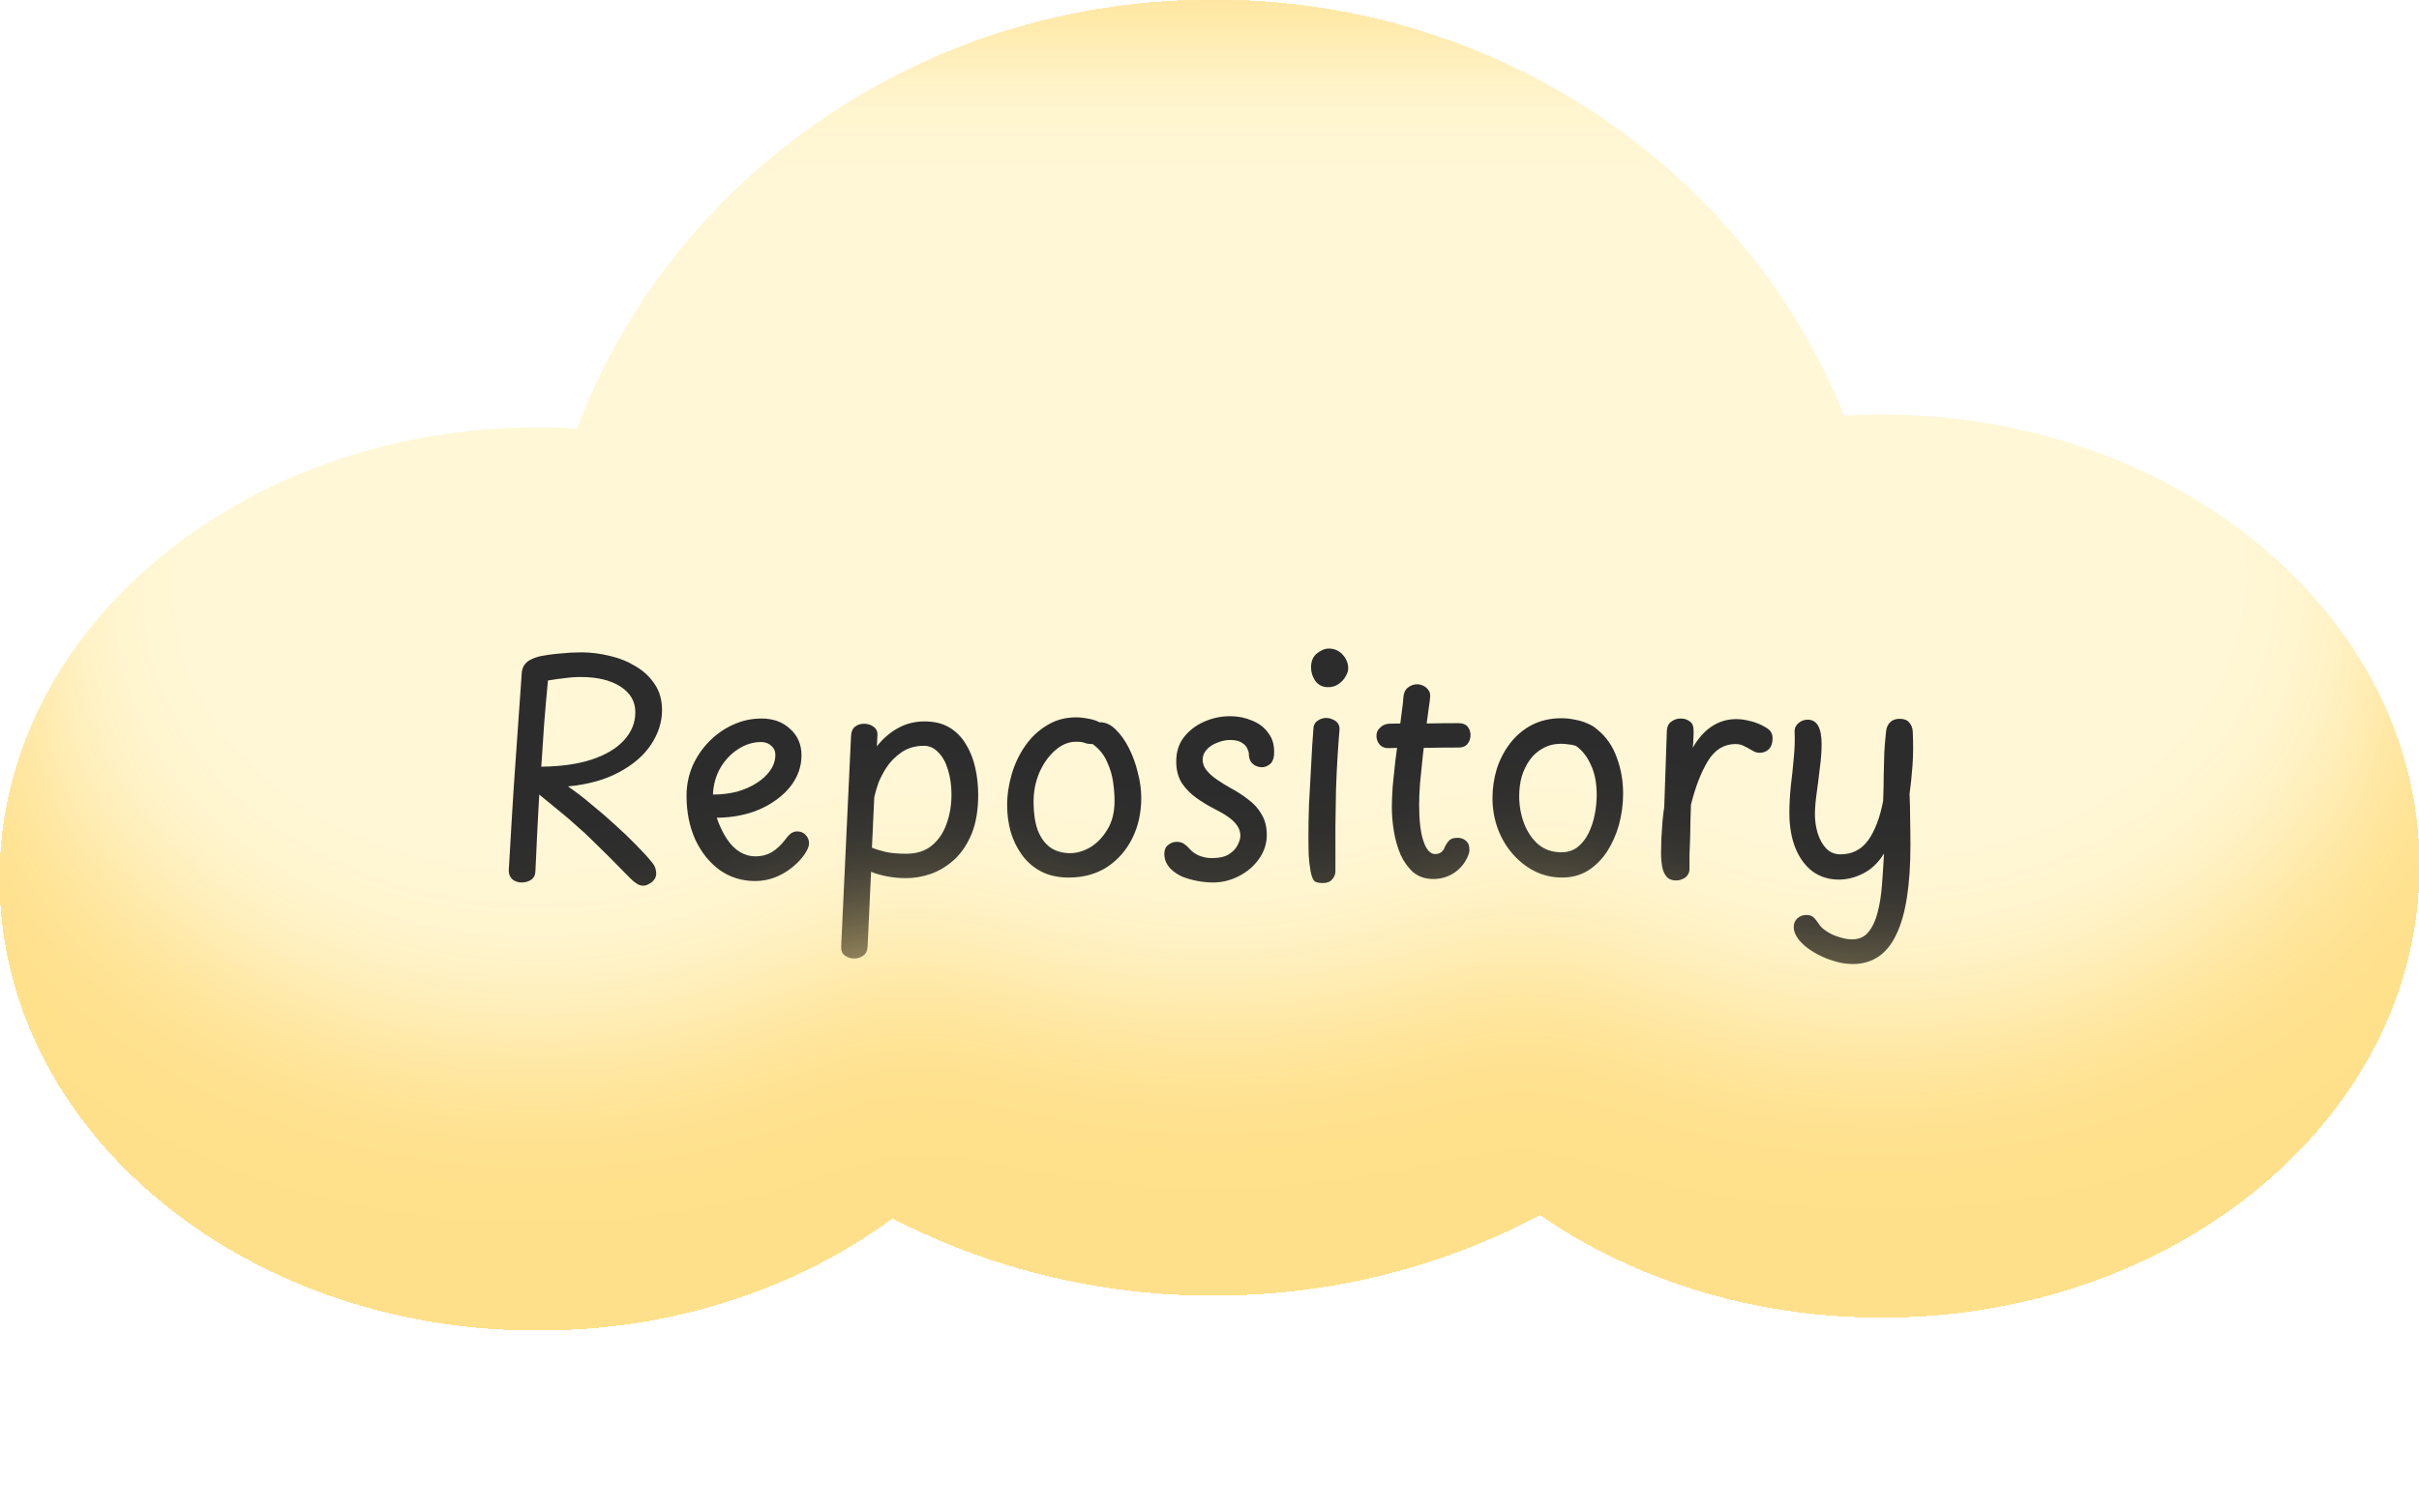
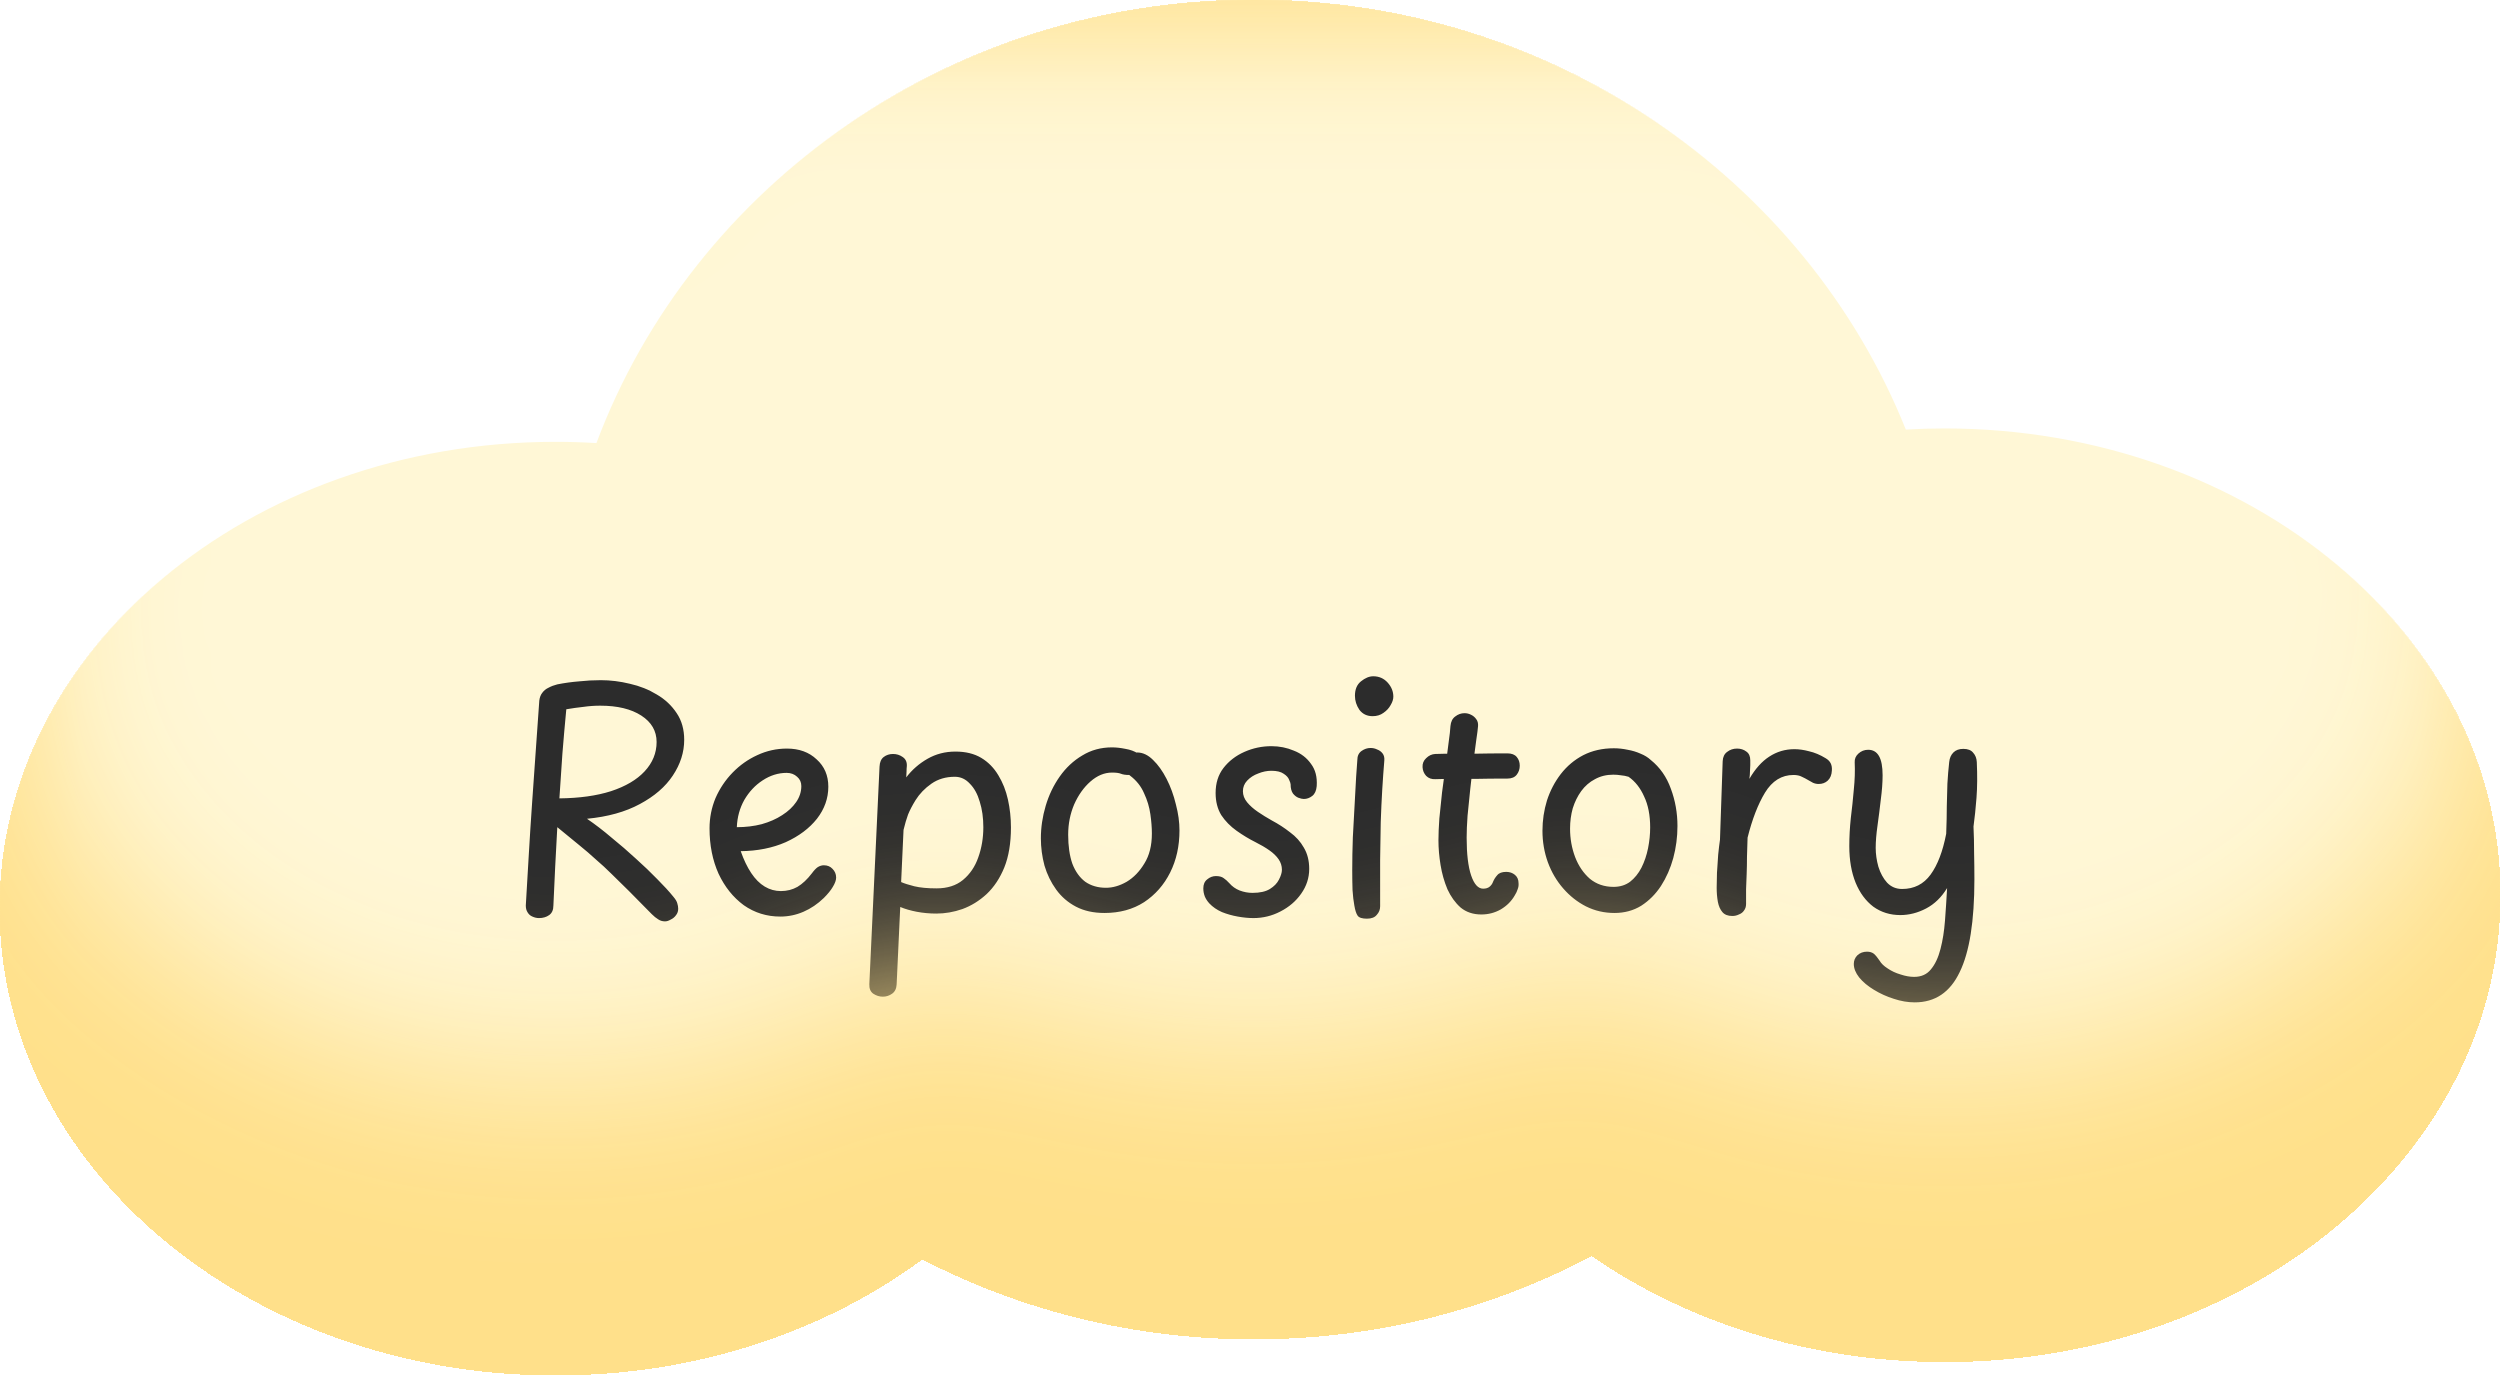
- <svg xmlns="http://www.w3.org/2000/svg" width="200" height="125" viewBox="0 0 200 125" fill="none">
-   <g filter="url(#filter0_i_158_76)">
+ <svg xmlns="http://www.w3.org/2000/svg" width="200" height="110" viewBox="0 0 200 110" fill="none">
+   <g filter="url(#filter0_i_162_21)">
    <path d="M100.3 0C124.097 0 144.417 14.267 152.466 34.366C153.488 34.307 154.52 34.275 155.561 34.275C180.103 34.275 200 50.987 200 71.602C200 92.216 180.103 108.929 155.561 108.929C144.841 108.929 135.009 105.74 127.333 100.432C119.322 104.687 110.107 107.111 100.3 107.111C90.703 107.111 81.671 104.79 73.781 100.702C65.954 106.488 55.685 110 44.438 110C19.896 110 0 93.288 0 72.673C0 52.058 19.896 35.347 44.438 35.347C45.54 35.347 46.633 35.381 47.714 35.447C55.457 14.781 76.078 0 100.3 0Z" fill="#FFF7D6" />
-     <path d="M43.144 55.58C43.176 55.324 43.256 55.116 43.384 54.956C43.512 54.78 43.68 54.644 43.888 54.548C44.096 54.436 44.328 54.348 44.584 54.284C45.144 54.172 45.72 54.092 46.312 54.044C46.904 53.98 47.488 53.948 48.064 53.948C48.832 53.948 49.608 54.044 50.392 54.236C51.176 54.412 51.896 54.7 52.552 55.1C53.208 55.484 53.736 55.98 54.136 56.588C54.536 57.18 54.736 57.892 54.736 58.724C54.736 59.716 54.432 60.668 53.824 61.58C53.232 62.476 52.352 63.236 51.184 63.86C50.032 64.484 48.624 64.876 46.96 65.036C47.616 65.484 48.272 65.988 48.928 66.548C49.6 67.092 50.248 67.652 50.872 68.228C51.496 68.788 52.064 69.332 52.576 69.86C53.104 70.388 53.536 70.86 53.872 71.276C54.048 71.484 54.152 71.66 54.184 71.804C54.232 71.948 54.256 72.092 54.256 72.236C54.256 72.428 54.2 72.596 54.088 72.74C53.976 72.9 53.832 73.02 53.656 73.1C53.496 73.196 53.344 73.244 53.2 73.244C52.992 73.244 52.808 73.188 52.648 73.076C52.488 72.98 52.32 72.844 52.144 72.668C51.456 71.964 50.856 71.356 50.344 70.844C49.832 70.332 49.368 69.876 48.952 69.476C48.536 69.06 48.112 68.668 47.68 68.3C47.264 67.916 46.808 67.524 46.312 67.124C45.816 66.708 45.24 66.236 44.584 65.708C44.52 66.764 44.464 67.812 44.416 68.852C44.368 69.892 44.32 70.932 44.272 71.972C44.272 72.324 44.16 72.58 43.936 72.74C43.712 72.9 43.44 72.98 43.12 72.98C42.944 72.98 42.768 72.94 42.592 72.86C42.432 72.796 42.304 72.684 42.208 72.524C42.112 72.38 42.064 72.196 42.064 71.972C42.144 70.612 42.224 69.252 42.304 67.892C42.384 66.516 42.472 65.14 42.568 63.764C42.664 62.388 42.76 61.02 42.856 59.66C42.952 58.3 43.048 56.94 43.144 55.58ZM44.752 63.404C46.352 63.388 47.728 63.196 48.88 62.828C50.048 62.444 50.944 61.916 51.568 61.244C52.208 60.556 52.528 59.772 52.528 58.892C52.528 58.012 52.12 57.308 51.304 56.78C50.488 56.252 49.392 55.988 48.016 55.988C47.568 55.988 47.12 56.02 46.672 56.084C46.224 56.132 45.768 56.196 45.304 56.276C45.192 57.444 45.088 58.628 44.992 59.828C44.912 61.012 44.832 62.204 44.752 63.404ZM56.763 65.804C56.763 64.956 56.922 64.148 57.242 63.38C57.578 62.612 58.035 61.932 58.611 61.34C59.187 60.748 59.843 60.284 60.578 59.948C61.331 59.596 62.123 59.42 62.955 59.42C63.931 59.42 64.722 59.708 65.331 60.284C65.954 60.844 66.266 61.572 66.266 62.468C66.266 63.396 65.963 64.252 65.355 65.036C64.746 65.804 63.914 66.428 62.858 66.908C61.803 67.372 60.602 67.612 59.258 67.628C59.498 68.316 59.779 68.9 60.099 69.38C60.419 69.86 60.779 70.22 61.178 70.46C61.578 70.7 62.011 70.82 62.474 70.82C62.955 70.82 63.395 70.708 63.794 70.484C64.195 70.244 64.579 69.884 64.947 69.404C65.123 69.164 65.282 68.996 65.427 68.9C65.587 68.804 65.746 68.756 65.906 68.756C66.195 68.756 66.427 68.852 66.603 69.044C66.794 69.236 66.891 69.468 66.891 69.74C66.891 69.948 66.802 70.196 66.626 70.484C66.466 70.756 66.227 71.052 65.906 71.372C65.41 71.852 64.867 72.22 64.275 72.476C63.682 72.732 63.066 72.86 62.426 72.86C61.339 72.86 60.362 72.556 59.498 71.948C58.651 71.324 57.978 70.484 57.483 69.428C57.002 68.356 56.763 67.148 56.763 65.804ZM58.947 65.708C59.651 65.708 60.315 65.628 60.938 65.468C61.562 65.292 62.106 65.052 62.571 64.748C63.05 64.444 63.426 64.092 63.699 63.692C63.971 63.292 64.106 62.868 64.106 62.42C64.106 62.116 63.995 61.868 63.77 61.676C63.547 61.468 63.267 61.364 62.931 61.364C62.258 61.364 61.618 61.564 61.011 61.964C60.419 62.348 59.931 62.868 59.547 63.524C59.178 64.18 58.978 64.908 58.947 65.708ZM70.363 60.86C70.379 60.508 70.491 60.252 70.699 60.092C70.907 59.932 71.155 59.852 71.443 59.852C71.731 59.852 71.987 59.932 72.211 60.092C72.451 60.252 72.563 60.492 72.547 60.812C72.531 60.956 72.523 61.108 72.523 61.268C72.523 61.412 72.515 61.564 72.499 61.724C72.963 61.116 73.531 60.62 74.203 60.236C74.875 59.852 75.619 59.66 76.435 59.66C77.251 59.66 77.939 59.828 78.499 60.164C79.059 60.5 79.515 60.964 79.867 61.556C80.219 62.132 80.475 62.78 80.635 63.5C80.795 64.22 80.875 64.964 80.875 65.732C80.875 66.98 80.699 68.044 80.347 68.924C79.995 69.788 79.523 70.5 78.931 71.06C78.339 71.604 77.691 72.004 76.987 72.26C76.299 72.5 75.603 72.62 74.899 72.62C74.371 72.62 73.851 72.572 73.339 72.476C72.843 72.38 72.403 72.252 72.019 72.092L71.731 78.284C71.715 78.62 71.595 78.868 71.371 79.028C71.147 79.188 70.899 79.268 70.627 79.268C70.355 79.268 70.099 79.188 69.859 79.028C69.635 78.868 69.531 78.612 69.547 78.26L70.363 60.86ZM72.091 70.1C72.347 70.212 72.699 70.324 73.147 70.436C73.611 70.548 74.203 70.604 74.923 70.604C75.787 70.604 76.491 70.38 77.035 69.932C77.595 69.468 78.003 68.868 78.259 68.132C78.531 67.38 78.667 66.572 78.667 65.708C78.667 64.956 78.571 64.276 78.379 63.668C78.203 63.06 77.939 62.58 77.587 62.228C77.251 61.86 76.851 61.676 76.387 61.676C75.667 61.676 75.043 61.86 74.515 62.228C73.987 62.596 73.563 63.036 73.243 63.548C72.987 63.964 72.787 64.348 72.643 64.7C72.515 65.052 72.395 65.46 72.283 65.924C72.251 66.612 72.219 67.308 72.187 68.012C72.155 68.7 72.123 69.396 72.091 70.1ZM92.15 66.212C92.15 65.748 92.11 65.236 92.03 64.676C91.95 64.1 91.782 63.54 91.526 62.996C91.286 62.436 90.91 61.964 90.398 61.58C90.238 61.452 90.11 61.324 90.014 61.196C89.934 61.052 89.894 60.868 89.894 60.644C89.894 60.324 90.006 60.092 90.23 59.948C90.47 59.804 90.718 59.732 90.974 59.732C91.422 59.732 91.846 59.932 92.246 60.332C92.646 60.716 93.006 61.22 93.326 61.844C93.646 62.468 93.894 63.148 94.07 63.884C94.262 64.604 94.358 65.3 94.358 65.972C94.358 67.22 94.11 68.34 93.614 69.332C93.118 70.324 92.422 71.116 91.526 71.708C90.63 72.284 89.574 72.572 88.358 72.572C87.478 72.572 86.718 72.404 86.078 72.068C85.438 71.732 84.91 71.276 84.494 70.7C84.078 70.124 83.766 69.484 83.558 68.78C83.366 68.06 83.27 67.332 83.27 66.596C83.27 65.732 83.398 64.868 83.654 64.004C83.91 63.14 84.286 62.356 84.782 61.652C85.278 60.948 85.878 60.388 86.582 59.972C87.286 59.54 88.078 59.324 88.958 59.324C89.294 59.324 89.654 59.364 90.038 59.444C90.422 59.508 90.75 59.628 91.022 59.804C91.31 59.98 91.454 60.236 91.454 60.572C91.454 60.844 91.358 61.076 91.166 61.268C90.974 61.444 90.694 61.532 90.326 61.532C90.054 61.532 89.838 61.5 89.678 61.436C89.534 61.372 89.294 61.34 88.958 61.34C88.35 61.34 87.774 61.58 87.23 62.06C86.702 62.524 86.27 63.132 85.934 63.884C85.614 64.636 85.454 65.444 85.454 66.308C85.454 67.22 85.566 67.996 85.79 68.636C86.03 69.26 86.374 69.74 86.822 70.076C87.286 70.396 87.838 70.556 88.478 70.556C89.022 70.556 89.574 70.396 90.134 70.076C90.694 69.74 91.166 69.252 91.55 68.612C91.95 67.972 92.15 67.172 92.15 66.212ZM105.337 62.42C105.305 62.788 105.185 63.052 104.977 63.212C104.769 63.372 104.545 63.452 104.305 63.452C104.193 63.452 104.049 63.42 103.873 63.356C103.713 63.292 103.569 63.18 103.441 63.02C103.313 62.844 103.249 62.596 103.249 62.276C103.249 62.212 103.209 62.092 103.129 61.916C103.065 61.74 102.921 61.58 102.697 61.436C102.473 61.276 102.145 61.196 101.713 61.196C101.361 61.196 101.009 61.268 100.657 61.412C100.305 61.54 100.009 61.732 99.769 61.988C99.545 62.228 99.433 62.508 99.433 62.828C99.433 63.148 99.545 63.444 99.769 63.716C99.993 63.988 100.281 64.244 100.633 64.484C100.985 64.724 101.361 64.956 101.761 65.18C102.273 65.452 102.753 65.764 103.201 66.116C103.665 66.452 104.033 66.86 104.305 67.34C104.593 67.82 104.737 68.388 104.737 69.044C104.737 69.764 104.521 70.428 104.089 71.036C103.673 71.628 103.121 72.1 102.433 72.452C101.761 72.804 101.041 72.98 100.273 72.98C99.889 72.98 99.473 72.94 99.025 72.86C98.577 72.78 98.153 72.66 97.753 72.5C97.353 72.324 97.017 72.092 96.745 71.804C96.585 71.628 96.465 71.444 96.385 71.252C96.305 71.044 96.265 70.828 96.265 70.604C96.265 70.284 96.369 70.044 96.577 69.884C96.785 69.708 97.017 69.62 97.273 69.62C97.545 69.62 97.753 69.676 97.897 69.788C98.041 69.884 98.193 70.02 98.353 70.196C98.577 70.452 98.849 70.644 99.169 70.772C99.505 70.9 99.849 70.964 100.201 70.964C100.793 70.964 101.257 70.86 101.593 70.652C101.929 70.444 102.169 70.196 102.313 69.908C102.473 69.604 102.553 69.34 102.553 69.116C102.553 68.812 102.465 68.532 102.289 68.276C102.113 68.02 101.865 67.78 101.545 67.556C101.225 67.332 100.857 67.116 100.441 66.908C99.929 66.652 99.425 66.348 98.929 65.996C98.433 65.644 98.025 65.228 97.705 64.748C97.401 64.252 97.249 63.66 97.249 62.972C97.249 62.188 97.457 61.524 97.873 60.98C98.305 60.42 98.865 59.988 99.553 59.684C100.241 59.38 100.961 59.228 101.713 59.228C102.353 59.228 102.953 59.348 103.513 59.588C104.089 59.812 104.545 60.164 104.881 60.644C105.233 61.108 105.385 61.7 105.337 62.42ZM108.587 60.332C108.587 60.012 108.699 59.772 108.923 59.612C109.147 59.452 109.387 59.372 109.643 59.372C109.835 59.372 110.011 59.412 110.171 59.492C110.347 59.556 110.491 59.66 110.603 59.804C110.715 59.948 110.763 60.132 110.747 60.356C110.683 61.124 110.627 61.908 110.579 62.708C110.531 63.508 110.491 64.372 110.459 65.3C110.443 66.212 110.427 67.22 110.411 68.324C110.411 69.428 110.411 70.668 110.411 72.044C110.411 72.3 110.323 72.524 110.147 72.716C109.987 72.924 109.723 73.028 109.355 73.028C108.971 73.028 108.723 72.948 108.611 72.788C108.499 72.628 108.411 72.356 108.347 71.972C108.283 71.636 108.235 71.228 108.203 70.748C108.187 70.252 108.179 69.724 108.179 69.164C108.179 68.316 108.195 67.436 108.227 66.524C108.275 65.596 108.323 64.716 108.371 63.884C108.419 63.036 108.459 62.3 108.491 61.676C108.539 61.036 108.571 60.588 108.587 60.332ZM108.395 55.196C108.395 54.684 108.555 54.3 108.875 54.044C109.211 53.772 109.539 53.636 109.859 53.636C110.323 53.636 110.707 53.804 111.011 54.14C111.315 54.476 111.467 54.852 111.467 55.268C111.467 55.476 111.395 55.7 111.251 55.94C111.123 56.18 110.931 56.388 110.675 56.564C110.435 56.74 110.147 56.828 109.811 56.828C109.363 56.828 109.011 56.66 108.755 56.324C108.515 55.972 108.395 55.596 108.395 55.196ZM116.036 57.62C116.068 57.268 116.196 57.012 116.42 56.852C116.644 56.676 116.892 56.588 117.164 56.588C117.34 56.588 117.508 56.628 117.668 56.708C117.844 56.788 117.988 56.908 118.1 57.068C118.212 57.212 118.26 57.396 118.244 57.62C118.228 57.844 118.18 58.22 118.1 58.748C118.036 59.26 117.956 59.86 117.86 60.548C117.78 61.22 117.7 61.924 117.62 62.66C117.54 63.396 117.468 64.108 117.404 64.796C117.356 65.468 117.332 66.052 117.332 66.548C117.332 67.86 117.452 68.868 117.692 69.572C117.932 70.276 118.252 70.628 118.652 70.628C118.876 70.628 119.052 70.572 119.18 70.46C119.308 70.348 119.396 70.22 119.444 70.076C119.524 69.884 119.636 69.708 119.78 69.548C119.924 69.372 120.164 69.284 120.5 69.284C120.772 69.284 121.004 69.364 121.196 69.524C121.388 69.684 121.484 69.908 121.484 70.196C121.5 70.356 121.476 70.516 121.412 70.676C121.364 70.836 121.284 71.004 121.172 71.18C120.916 71.628 120.548 71.996 120.068 72.284C119.588 72.556 119.068 72.692 118.508 72.692C117.852 72.692 117.3 72.508 116.852 72.14C116.42 71.756 116.068 71.268 115.796 70.676C115.54 70.068 115.356 69.42 115.244 68.732C115.132 68.044 115.076 67.388 115.076 66.764C115.076 66.268 115.1 65.684 115.148 65.012C115.212 64.34 115.284 63.644 115.364 62.924C115.46 62.188 115.556 61.476 115.652 60.788C115.748 60.1 115.828 59.476 115.892 58.916C115.972 58.356 116.02 57.924 116.036 57.62ZM114.836 61.868C114.532 61.884 114.284 61.796 114.092 61.604C113.916 61.412 113.82 61.18 113.804 60.908C113.788 60.62 113.884 60.38 114.092 60.188C114.3 59.98 114.54 59.868 114.812 59.852C115.276 59.836 115.764 59.828 116.276 59.828C116.788 59.828 117.388 59.828 118.076 59.828C118.78 59.812 119.62 59.804 120.596 59.804C120.932 59.804 121.18 59.9 121.34 60.092C121.5 60.284 121.58 60.516 121.58 60.788C121.58 61.06 121.5 61.3 121.34 61.508C121.18 61.716 120.932 61.82 120.596 61.82C119.62 61.82 118.788 61.828 118.1 61.844C117.412 61.844 116.812 61.844 116.3 61.844C115.788 61.844 115.3 61.852 114.836 61.868ZM129.109 59.396C129.477 59.396 129.845 59.436 130.213 59.516C130.581 59.58 130.925 59.684 131.245 59.828C131.565 59.956 131.837 60.124 132.061 60.332C132.797 60.924 133.333 61.692 133.669 62.636C134.021 63.58 134.197 64.572 134.197 65.612C134.197 66.492 134.085 67.348 133.861 68.18C133.637 68.996 133.309 69.74 132.877 70.412C132.445 71.068 131.917 71.596 131.293 71.996C130.669 72.38 129.957 72.572 129.157 72.572C128.341 72.572 127.581 72.396 126.877 72.044C126.189 71.692 125.581 71.212 125.053 70.604C124.525 69.996 124.117 69.3 123.829 68.516C123.541 67.716 123.397 66.876 123.397 65.996C123.397 65.164 123.517 64.356 123.757 63.572C124.013 62.788 124.381 62.084 124.861 61.46C125.357 60.82 125.957 60.316 126.661 59.948C127.381 59.58 128.197 59.396 129.109 59.396ZM125.605 65.828C125.605 66.628 125.741 67.388 126.013 68.108C126.285 68.812 126.677 69.388 127.189 69.836C127.717 70.268 128.349 70.484 129.085 70.484C129.597 70.484 130.037 70.348 130.405 70.076C130.773 69.788 131.077 69.412 131.317 68.948C131.557 68.468 131.733 67.948 131.845 67.388C131.957 66.828 132.013 66.276 132.013 65.732C132.013 64.756 131.853 63.932 131.533 63.26C131.229 62.572 130.813 62.044 130.285 61.676C130.077 61.612 129.869 61.572 129.661 61.556C129.469 61.524 129.269 61.508 129.061 61.508C128.517 61.508 128.029 61.628 127.597 61.868C127.165 62.092 126.797 62.412 126.493 62.828C126.205 63.228 125.981 63.684 125.821 64.196C125.677 64.708 125.605 65.252 125.605 65.828ZM137.814 60.428C137.83 60.092 137.95 59.844 138.174 59.684C138.398 59.508 138.662 59.42 138.965 59.42C139.254 59.42 139.502 59.5 139.71 59.66C139.918 59.804 140.022 60.036 140.022 60.356C140.022 60.452 140.022 60.58 140.022 60.74C140.022 60.884 140.014 61.052 139.998 61.244C139.998 61.42 139.982 61.62 139.95 61.844C140.414 61.044 140.942 60.452 141.534 60.068C142.142 59.668 142.814 59.468 143.55 59.468C143.918 59.468 144.31 59.524 144.726 59.636C145.158 59.732 145.598 59.916 146.046 60.188C146.238 60.3 146.374 60.436 146.454 60.596C146.534 60.756 146.566 60.948 146.55 61.172C146.534 61.524 146.422 61.796 146.214 61.988C146.022 62.164 145.782 62.252 145.494 62.252C145.334 62.252 145.182 62.22 145.038 62.156C144.91 62.092 144.782 62.02 144.654 61.94C144.494 61.844 144.326 61.756 144.15 61.676C143.974 61.58 143.75 61.532 143.478 61.532C142.534 61.532 141.774 62.004 141.198 62.948C140.638 63.876 140.174 65.076 139.806 66.548C139.79 67.092 139.774 67.604 139.758 68.084C139.758 68.548 139.75 68.996 139.734 69.428C139.718 69.86 139.702 70.276 139.686 70.676C139.686 71.076 139.686 71.468 139.686 71.852C139.686 72.06 139.63 72.236 139.518 72.38C139.422 72.524 139.286 72.628 139.11 72.692C138.95 72.772 138.774 72.812 138.582 72.812C138.23 72.812 137.966 72.708 137.79 72.5C137.614 72.292 137.494 72.02 137.43 71.684C137.366 71.332 137.334 70.956 137.334 70.556C137.334 70.236 137.342 69.836 137.358 69.356C137.39 68.876 137.422 68.396 137.454 67.916C137.502 67.436 137.55 67.036 137.598 66.716L137.814 60.428ZM148.376 60.524C148.36 60.252 148.456 60.02 148.664 59.828C148.888 59.62 149.152 59.516 149.456 59.516C149.84 59.516 150.128 59.684 150.32 60.02C150.512 60.356 150.608 60.868 150.608 61.556C150.608 62.132 150.56 62.78 150.464 63.5C150.384 64.204 150.296 64.9 150.2 65.588C150.104 66.26 150.056 66.852 150.056 67.364C150.056 67.86 150.128 68.364 150.272 68.876C150.432 69.388 150.664 69.812 150.968 70.148C151.288 70.484 151.688 70.652 152.168 70.652C153.128 70.652 153.888 70.268 154.448 69.5C155.008 68.732 155.424 67.644 155.696 66.236C155.728 65.404 155.744 64.668 155.744 64.028C155.76 63.388 155.776 62.788 155.792 62.228C155.824 61.652 155.872 61.076 155.936 60.5C155.968 60.18 156.08 59.924 156.272 59.732C156.464 59.54 156.728 59.444 157.064 59.444C157.432 59.444 157.696 59.548 157.856 59.756C158.032 59.948 158.128 60.196 158.144 60.5C158.192 61.572 158.184 62.524 158.12 63.356C158.056 64.188 157.976 64.956 157.88 65.66C157.912 66.348 157.928 67.052 157.928 67.772C157.944 68.476 157.952 69.18 157.952 69.884C157.952 73.228 157.56 75.7 156.776 77.3C156.008 78.916 154.808 79.724 153.176 79.724C152.632 79.724 152.072 79.628 151.496 79.436C150.936 79.26 150.408 79.02 149.912 78.716C149.432 78.428 149.04 78.1 148.736 77.732C148.448 77.364 148.304 77.004 148.304 76.652C148.304 76.38 148.4 76.148 148.592 75.956C148.8 75.764 149.056 75.668 149.36 75.668C149.584 75.668 149.768 75.724 149.912 75.836C150.056 75.964 150.208 76.148 150.368 76.388C150.496 76.612 150.712 76.82 151.016 77.012C151.32 77.22 151.664 77.38 152.048 77.492C152.432 77.62 152.792 77.684 153.128 77.684C153.704 77.684 154.152 77.484 154.472 77.084C154.808 76.684 155.064 76.14 155.24 75.452C155.416 74.78 155.536 74.02 155.6 73.172C155.664 72.324 155.72 71.46 155.768 70.58C155.32 71.316 154.76 71.86 154.088 72.212C153.416 72.564 152.728 72.74 152.024 72.74C151.208 72.74 150.488 72.516 149.864 72.068C149.256 71.604 148.784 70.964 148.448 70.148C148.112 69.316 147.944 68.34 147.944 67.22C147.944 66.484 147.984 65.74 148.064 64.988C148.16 64.22 148.24 63.46 148.304 62.708C148.384 61.94 148.408 61.212 148.376 60.524Z" fill="#2C2C2C" />
+     <path d="M43.144 56.046C43.176 55.79 43.256 55.582 43.384 55.422C43.512 55.246 43.68 55.11 43.888 55.014C44.096 54.902 44.328 54.814 44.584 54.75C45.144 54.638 45.72 54.558 46.312 54.51C46.904 54.446 47.488 54.414 48.064 54.414C48.832 54.414 49.608 54.51 50.392 54.702C51.176 54.878 51.896 55.166 52.552 55.566C53.208 55.95 53.736 56.446 54.136 57.054C54.536 57.646 54.736 58.358 54.736 59.19C54.736 60.182 54.432 61.134 53.824 62.046C53.232 62.942 52.352 63.702 51.184 64.326C50.032 64.95 48.624 65.342 46.96 65.502C47.616 65.95 48.272 66.454 48.928 67.014C49.6 67.558 50.248 68.118 50.872 68.694C51.496 69.254 52.064 69.798 52.576 70.326C53.104 70.854 53.536 71.326 53.872 71.742C54.048 71.95 54.152 72.126 54.184 72.27C54.232 72.414 54.256 72.558 54.256 72.702C54.256 72.894 54.2 73.062 54.088 73.206C53.976 73.366 53.832 73.486 53.656 73.566C53.496 73.662 53.344 73.71 53.2 73.71C52.992 73.71 52.808 73.654 52.648 73.542C52.488 73.446 52.32 73.31 52.144 73.134C51.456 72.43 50.856 71.822 50.344 71.31C49.832 70.798 49.368 70.342 48.952 69.942C48.536 69.526 48.112 69.134 47.68 68.766C47.264 68.382 46.808 67.99 46.312 67.59C45.816 67.174 45.24 66.702 44.584 66.174C44.52 67.23 44.464 68.278 44.416 69.318C44.368 70.358 44.32 71.398 44.272 72.438C44.272 72.79 44.16 73.046 43.936 73.206C43.712 73.366 43.44 73.446 43.12 73.446C42.944 73.446 42.768 73.406 42.592 73.326C42.432 73.262 42.304 73.15 42.208 72.99C42.112 72.846 42.064 72.662 42.064 72.438C42.144 71.078 42.224 69.718 42.304 68.358C42.384 66.982 42.472 65.606 42.568 64.23C42.664 62.854 42.76 61.486 42.856 60.126C42.952 58.766 43.048 57.406 43.144 56.046ZM44.752 63.87C46.352 63.854 47.728 63.662 48.88 63.294C50.048 62.91 50.944 62.382 51.568 61.71C52.208 61.022 52.528 60.238 52.528 59.358C52.528 58.478 52.12 57.774 51.304 57.246C50.488 56.718 49.392 56.454 48.016 56.454C47.568 56.454 47.12 56.486 46.672 56.55C46.224 56.598 45.768 56.662 45.304 56.742C45.192 57.91 45.088 59.094 44.992 60.294C44.912 61.478 44.832 62.67 44.752 63.87ZM56.763 66.27C56.763 65.422 56.922 64.614 57.242 63.846C57.578 63.078 58.035 62.398 58.611 61.806C59.187 61.214 59.843 60.75 60.578 60.414C61.331 60.062 62.123 59.886 62.955 59.886C63.931 59.886 64.722 60.174 65.331 60.75C65.954 61.31 66.266 62.038 66.266 62.934C66.266 63.862 65.963 64.718 65.355 65.502C64.746 66.27 63.914 66.894 62.858 67.374C61.803 67.838 60.602 68.078 59.258 68.094C59.498 68.782 59.779 69.366 60.099 69.846C60.419 70.326 60.779 70.686 61.178 70.926C61.578 71.166 62.011 71.286 62.474 71.286C62.955 71.286 63.395 71.174 63.794 70.95C64.195 70.71 64.579 70.35 64.947 69.87C65.123 69.63 65.282 69.462 65.427 69.366C65.587 69.27 65.746 69.222 65.906 69.222C66.195 69.222 66.427 69.318 66.603 69.51C66.794 69.702 66.891 69.934 66.891 70.206C66.891 70.414 66.802 70.662 66.626 70.95C66.466 71.222 66.227 71.518 65.906 71.838C65.41 72.318 64.867 72.686 64.275 72.942C63.682 73.198 63.066 73.326 62.426 73.326C61.339 73.326 60.362 73.022 59.498 72.414C58.651 71.79 57.978 70.95 57.483 69.894C57.002 68.822 56.763 67.614 56.763 66.27ZM58.947 66.174C59.651 66.174 60.315 66.094 60.938 65.934C61.562 65.758 62.106 65.518 62.571 65.214C63.05 64.91 63.426 64.558 63.699 64.158C63.971 63.758 64.106 63.334 64.106 62.886C64.106 62.582 63.995 62.334 63.77 62.142C63.547 61.934 63.267 61.83 62.931 61.83C62.258 61.83 61.618 62.03 61.011 62.43C60.419 62.814 59.931 63.334 59.547 63.99C59.178 64.646 58.978 65.374 58.947 66.174ZM70.363 61.326C70.379 60.974 70.491 60.718 70.699 60.558C70.907 60.398 71.155 60.318 71.443 60.318C71.731 60.318 71.987 60.398 72.211 60.558C72.451 60.718 72.563 60.958 72.547 61.278C72.531 61.422 72.523 61.574 72.523 61.734C72.523 61.878 72.515 62.03 72.499 62.19C72.963 61.582 73.531 61.086 74.203 60.702C74.875 60.318 75.619 60.126 76.435 60.126C77.251 60.126 77.939 60.294 78.499 60.63C79.059 60.966 79.515 61.43 79.867 62.022C80.219 62.598 80.475 63.246 80.635 63.966C80.795 64.686 80.875 65.43 80.875 66.198C80.875 67.446 80.699 68.51 80.347 69.39C79.995 70.254 79.523 70.966 78.931 71.526C78.339 72.07 77.691 72.47 76.987 72.726C76.299 72.966 75.603 73.086 74.899 73.086C74.371 73.086 73.851 73.038 73.339 72.942C72.843 72.846 72.403 72.718 72.019 72.558L71.731 78.75C71.715 79.086 71.595 79.334 71.371 79.494C71.147 79.654 70.899 79.734 70.627 79.734C70.355 79.734 70.099 79.654 69.859 79.494C69.635 79.334 69.531 79.078 69.547 78.726L70.363 61.326ZM72.091 70.566C72.347 70.678 72.699 70.79 73.147 70.902C73.611 71.014 74.203 71.07 74.923 71.07C75.787 71.07 76.491 70.846 77.035 70.398C77.595 69.934 78.003 69.334 78.259 68.598C78.531 67.846 78.667 67.038 78.667 66.174C78.667 65.422 78.571 64.742 78.379 64.134C78.203 63.526 77.939 63.046 77.587 62.694C77.251 62.326 76.851 62.142 76.387 62.142C75.667 62.142 75.043 62.326 74.515 62.694C73.987 63.062 73.563 63.502 73.243 64.014C72.987 64.43 72.787 64.814 72.643 65.166C72.515 65.518 72.395 65.926 72.283 66.39C72.251 67.078 72.219 67.774 72.187 68.478C72.155 69.166 72.123 69.862 72.091 70.566ZM92.15 66.678C92.15 66.214 92.11 65.702 92.03 65.142C91.95 64.566 91.782 64.006 91.526 63.462C91.286 62.902 90.91 62.43 90.398 62.046C90.238 61.918 90.11 61.79 90.014 61.662C89.934 61.518 89.894 61.334 89.894 61.11C89.894 60.79 90.006 60.558 90.23 60.414C90.47 60.27 90.718 60.198 90.974 60.198C91.422 60.198 91.846 60.398 92.246 60.798C92.646 61.182 93.006 61.686 93.326 62.31C93.646 62.934 93.894 63.614 94.07 64.35C94.262 65.07 94.358 65.766 94.358 66.438C94.358 67.686 94.11 68.806 93.614 69.798C93.118 70.79 92.422 71.582 91.526 72.174C90.63 72.75 89.574 73.038 88.358 73.038C87.478 73.038 86.718 72.87 86.078 72.534C85.438 72.198 84.91 71.742 84.494 71.166C84.078 70.59 83.766 69.95 83.558 69.246C83.366 68.526 83.27 67.798 83.27 67.062C83.27 66.198 83.398 65.334 83.654 64.47C83.91 63.606 84.286 62.822 84.782 62.118C85.278 61.414 85.878 60.854 86.582 60.438C87.286 60.006 88.078 59.79 88.958 59.79C89.294 59.79 89.654 59.83 90.038 59.91C90.422 59.974 90.75 60.094 91.022 60.27C91.31 60.446 91.454 60.702 91.454 61.038C91.454 61.31 91.358 61.542 91.166 61.734C90.974 61.91 90.694 61.998 90.326 61.998C90.054 61.998 89.838 61.966 89.678 61.902C89.534 61.838 89.294 61.806 88.958 61.806C88.35 61.806 87.774 62.046 87.23 62.526C86.702 62.99 86.27 63.598 85.934 64.35C85.614 65.102 85.454 65.91 85.454 66.774C85.454 67.686 85.566 68.462 85.79 69.102C86.03 69.726 86.374 70.206 86.822 70.542C87.286 70.862 87.838 71.022 88.478 71.022C89.022 71.022 89.574 70.862 90.134 70.542C90.694 70.206 91.166 69.718 91.55 69.078C91.95 68.438 92.15 67.638 92.15 66.678ZM105.337 62.886C105.305 63.254 105.185 63.518 104.977 63.678C104.769 63.838 104.545 63.918 104.305 63.918C104.193 63.918 104.049 63.886 103.873 63.822C103.713 63.758 103.569 63.646 103.441 63.486C103.313 63.31 103.249 63.062 103.249 62.742C103.249 62.678 103.209 62.558 103.129 62.382C103.065 62.206 102.921 62.046 102.697 61.902C102.473 61.742 102.145 61.662 101.713 61.662C101.361 61.662 101.009 61.734 100.657 61.878C100.305 62.006 100.009 62.198 99.769 62.454C99.545 62.694 99.433 62.974 99.433 63.294C99.433 63.614 99.545 63.91 99.769 64.182C99.993 64.454 100.281 64.71 100.633 64.95C100.985 65.19 101.361 65.422 101.761 65.646C102.273 65.918 102.753 66.23 103.201 66.582C103.665 66.918 104.033 67.326 104.305 67.806C104.593 68.286 104.737 68.854 104.737 69.51C104.737 70.23 104.521 70.894 104.089 71.502C103.673 72.094 103.121 72.566 102.433 72.918C101.761 73.27 101.041 73.446 100.273 73.446C99.889 73.446 99.473 73.406 99.025 73.326C98.577 73.246 98.153 73.126 97.753 72.966C97.353 72.79 97.017 72.558 96.745 72.27C96.585 72.094 96.465 71.91 96.385 71.718C96.305 71.51 96.265 71.294 96.265 71.07C96.265 70.75 96.369 70.51 96.577 70.35C96.785 70.174 97.017 70.086 97.273 70.086C97.545 70.086 97.753 70.142 97.897 70.254C98.041 70.35 98.193 70.486 98.353 70.662C98.577 70.918 98.849 71.11 99.169 71.238C99.505 71.366 99.849 71.43 100.201 71.43C100.793 71.43 101.257 71.326 101.593 71.118C101.929 70.91 102.169 70.662 102.313 70.374C102.473 70.07 102.553 69.806 102.553 69.582C102.553 69.278 102.465 68.998 102.289 68.742C102.113 68.486 101.865 68.246 101.545 68.022C101.225 67.798 100.857 67.582 100.441 67.374C99.929 67.118 99.425 66.814 98.929 66.462C98.433 66.11 98.025 65.694 97.705 65.214C97.401 64.718 97.249 64.126 97.249 63.438C97.249 62.654 97.457 61.99 97.873 61.446C98.305 60.886 98.865 60.454 99.553 60.15C100.241 59.846 100.961 59.694 101.713 59.694C102.353 59.694 102.953 59.814 103.513 60.054C104.089 60.278 104.545 60.63 104.881 61.11C105.233 61.574 105.385 62.166 105.337 62.886ZM108.587 60.798C108.587 60.478 108.699 60.238 108.923 60.078C109.147 59.918 109.387 59.838 109.643 59.838C109.835 59.838 110.011 59.878 110.171 59.958C110.347 60.022 110.491 60.126 110.603 60.27C110.715 60.414 110.763 60.598 110.747 60.822C110.683 61.59 110.627 62.374 110.579 63.174C110.531 63.974 110.491 64.838 110.459 65.766C110.443 66.678 110.427 67.686 110.411 68.79C110.411 69.894 110.411 71.134 110.411 72.51C110.411 72.766 110.323 72.99 110.147 73.182C109.987 73.39 109.723 73.494 109.355 73.494C108.971 73.494 108.723 73.414 108.611 73.254C108.499 73.094 108.411 72.822 108.347 72.438C108.283 72.102 108.235 71.694 108.203 71.214C108.187 70.718 108.179 70.19 108.179 69.63C108.179 68.782 108.195 67.902 108.227 66.99C108.275 66.062 108.323 65.182 108.371 64.35C108.419 63.502 108.459 62.766 108.491 62.142C108.539 61.502 108.571 61.054 108.587 60.798ZM108.395 55.662C108.395 55.15 108.555 54.766 108.875 54.51C109.211 54.238 109.539 54.102 109.859 54.102C110.323 54.102 110.707 54.27 111.011 54.606C111.315 54.942 111.467 55.318 111.467 55.734C111.467 55.942 111.395 56.166 111.251 56.406C111.123 56.646 110.931 56.854 110.675 57.03C110.435 57.206 110.147 57.294 109.811 57.294C109.363 57.294 109.011 57.126 108.755 56.79C108.515 56.438 108.395 56.062 108.395 55.662ZM116.036 58.086C116.068 57.734 116.196 57.478 116.42 57.318C116.644 57.142 116.892 57.054 117.164 57.054C117.34 57.054 117.508 57.094 117.668 57.174C117.844 57.254 117.988 57.374 118.1 57.534C118.212 57.678 118.26 57.862 118.244 58.086C118.228 58.31 118.18 58.686 118.1 59.214C118.036 59.726 117.956 60.326 117.86 61.014C117.78 61.686 117.7 62.39 117.62 63.126C117.54 63.862 117.468 64.574 117.404 65.262C117.356 65.934 117.332 66.518 117.332 67.014C117.332 68.326 117.452 69.334 117.692 70.038C117.932 70.742 118.252 71.094 118.652 71.094C118.876 71.094 119.052 71.038 119.18 70.926C119.308 70.814 119.396 70.686 119.444 70.542C119.524 70.35 119.636 70.174 119.78 70.014C119.924 69.838 120.164 69.75 120.5 69.75C120.772 69.75 121.004 69.83 121.196 69.99C121.388 70.15 121.484 70.374 121.484 70.662C121.5 70.822 121.476 70.982 121.412 71.142C121.364 71.302 121.284 71.47 121.172 71.646C120.916 72.094 120.548 72.462 120.068 72.75C119.588 73.022 119.068 73.158 118.508 73.158C117.852 73.158 117.3 72.974 116.852 72.606C116.42 72.222 116.068 71.734 115.796 71.142C115.54 70.534 115.356 69.886 115.244 69.198C115.132 68.51 115.076 67.854 115.076 67.23C115.076 66.734 115.1 66.15 115.148 65.478C115.212 64.806 115.284 64.11 115.364 63.39C115.46 62.654 115.556 61.942 115.652 61.254C115.748 60.566 115.828 59.942 115.892 59.382C115.972 58.822 116.02 58.39 116.036 58.086ZM114.836 62.334C114.532 62.35 114.284 62.262 114.092 62.07C113.916 61.878 113.82 61.646 113.804 61.374C113.788 61.086 113.884 60.846 114.092 60.654C114.3 60.446 114.54 60.334 114.812 60.318C115.276 60.302 115.764 60.294 116.276 60.294C116.788 60.294 117.388 60.294 118.076 60.294C118.78 60.278 119.62 60.27 120.596 60.27C120.932 60.27 121.18 60.366 121.34 60.558C121.5 60.75 121.58 60.982 121.58 61.254C121.58 61.526 121.5 61.766 121.34 61.974C121.18 62.182 120.932 62.286 120.596 62.286C119.62 62.286 118.788 62.294 118.1 62.31C117.412 62.31 116.812 62.31 116.3 62.31C115.788 62.31 115.3 62.318 114.836 62.334ZM129.109 59.862C129.477 59.862 129.845 59.902 130.213 59.982C130.581 60.046 130.925 60.15 131.245 60.294C131.565 60.422 131.837 60.59 132.061 60.798C132.797 61.39 133.333 62.158 133.669 63.102C134.021 64.046 134.197 65.038 134.197 66.078C134.197 66.958 134.085 67.814 133.861 68.646C133.637 69.462 133.309 70.206 132.877 70.878C132.445 71.534 131.917 72.062 131.293 72.462C130.669 72.846 129.957 73.038 129.157 73.038C128.341 73.038 127.581 72.862 126.877 72.51C126.189 72.158 125.581 71.678 125.053 71.07C124.525 70.462 124.117 69.766 123.829 68.982C123.541 68.182 123.397 67.342 123.397 66.462C123.397 65.63 123.517 64.822 123.757 64.038C124.013 63.254 124.381 62.55 124.861 61.926C125.357 61.286 125.957 60.782 126.661 60.414C127.381 60.046 128.197 59.862 129.109 59.862ZM125.605 66.294C125.605 67.094 125.741 67.854 126.013 68.574C126.285 69.278 126.677 69.854 127.189 70.302C127.717 70.734 128.349 70.95 129.085 70.95C129.597 70.95 130.037 70.814 130.405 70.542C130.773 70.254 131.077 69.878 131.317 69.414C131.557 68.934 131.733 68.414 131.845 67.854C131.957 67.294 132.013 66.742 132.013 66.198C132.013 65.222 131.853 64.398 131.533 63.726C131.229 63.038 130.813 62.51 130.285 62.142C130.077 62.078 129.869 62.038 129.661 62.022C129.469 61.99 129.269 61.974 129.061 61.974C128.517 61.974 128.029 62.094 127.597 62.334C127.165 62.558 126.797 62.878 126.493 63.294C126.205 63.694 125.981 64.15 125.821 64.662C125.677 65.174 125.605 65.718 125.605 66.294ZM137.814 60.894C137.83 60.558 137.95 60.31 138.174 60.15C138.398 59.974 138.662 59.886 138.965 59.886C139.254 59.886 139.502 59.966 139.71 60.126C139.918 60.27 140.022 60.502 140.022 60.822C140.022 60.918 140.022 61.046 140.022 61.206C140.022 61.35 140.014 61.518 139.998 61.71C139.998 61.886 139.982 62.086 139.95 62.31C140.414 61.51 140.942 60.918 141.534 60.534C142.142 60.134 142.814 59.934 143.55 59.934C143.918 59.934 144.31 59.99 144.726 60.102C145.158 60.198 145.598 60.382 146.046 60.654C146.238 60.766 146.374 60.902 146.454 61.062C146.534 61.222 146.566 61.414 146.55 61.638C146.534 61.99 146.422 62.262 146.214 62.454C146.022 62.63 145.782 62.718 145.494 62.718C145.334 62.718 145.182 62.686 145.038 62.622C144.91 62.558 144.782 62.486 144.654 62.406C144.494 62.31 144.326 62.222 144.15 62.142C143.974 62.046 143.75 61.998 143.478 61.998C142.534 61.998 141.774 62.47 141.198 63.414C140.638 64.342 140.174 65.542 139.806 67.014C139.79 67.558 139.774 68.07 139.758 68.55C139.758 69.014 139.75 69.462 139.734 69.894C139.718 70.326 139.702 70.742 139.686 71.142C139.686 71.542 139.686 71.934 139.686 72.318C139.686 72.526 139.63 72.702 139.518 72.846C139.422 72.99 139.286 73.094 139.11 73.158C138.95 73.238 138.774 73.278 138.582 73.278C138.23 73.278 137.966 73.174 137.79 72.966C137.614 72.758 137.494 72.486 137.43 72.15C137.366 71.798 137.334 71.422 137.334 71.022C137.334 70.702 137.342 70.302 137.358 69.822C137.39 69.342 137.422 68.862 137.454 68.382C137.502 67.902 137.55 67.502 137.598 67.182L137.814 60.894ZM148.376 60.99C148.36 60.718 148.456 60.486 148.664 60.294C148.888 60.086 149.152 59.982 149.456 59.982C149.84 59.982 150.128 60.15 150.32 60.486C150.512 60.822 150.608 61.334 150.608 62.022C150.608 62.598 150.56 63.246 150.464 63.966C150.384 64.67 150.296 65.366 150.2 66.054C150.104 66.726 150.056 67.318 150.056 67.83C150.056 68.326 150.128 68.83 150.272 69.342C150.432 69.854 150.664 70.278 150.968 70.614C151.288 70.95 151.688 71.118 152.168 71.118C153.128 71.118 153.888 70.734 154.448 69.966C155.008 69.198 155.424 68.11 155.696 66.702C155.728 65.87 155.744 65.134 155.744 64.494C155.76 63.854 155.776 63.254 155.792 62.694C155.824 62.118 155.872 61.542 155.936 60.966C155.968 60.646 156.08 60.39 156.272 60.198C156.464 60.006 156.728 59.91 157.064 59.91C157.432 59.91 157.696 60.014 157.856 60.222C158.032 60.414 158.128 60.662 158.144 60.966C158.192 62.038 158.184 62.99 158.12 63.822C158.056 64.654 157.976 65.422 157.88 66.126C157.912 66.814 157.928 67.518 157.928 68.238C157.944 68.942 157.952 69.646 157.952 70.35C157.952 73.694 157.56 76.166 156.776 77.766C156.008 79.382 154.808 80.19 153.176 80.19C152.632 80.19 152.072 80.094 151.496 79.902C150.936 79.726 150.408 79.486 149.912 79.182C149.432 78.894 149.04 78.566 148.736 78.198C148.448 77.83 148.304 77.47 148.304 77.118C148.304 76.846 148.4 76.614 148.592 76.422C148.8 76.23 149.056 76.134 149.36 76.134C149.584 76.134 149.768 76.19 149.912 76.302C150.056 76.43 150.208 76.614 150.368 76.854C150.496 77.078 150.712 77.286 151.016 77.478C151.32 77.686 151.664 77.846 152.048 77.958C152.432 78.086 152.792 78.15 153.128 78.15C153.704 78.15 154.152 77.95 154.472 77.55C154.808 77.15 155.064 76.606 155.24 75.918C155.416 75.246 155.536 74.486 155.6 73.638C155.664 72.79 155.72 71.926 155.768 71.046C155.32 71.782 154.76 72.326 154.088 72.678C153.416 73.03 152.728 73.206 152.024 73.206C151.208 73.206 150.488 72.982 149.864 72.534C149.256 72.07 148.784 71.43 148.448 70.614C148.112 69.782 147.944 68.806 147.944 67.686C147.944 66.95 147.984 66.206 148.064 65.454C148.16 64.686 148.24 63.926 148.304 63.174C148.384 62.406 148.408 61.678 148.376 60.99Z" fill="#2C2C2C" />
  </g>
  <defs>
-     <filter id="filter0_i_158_76" x="0" y="-14" width="200" height="124" filterUnits="userSpaceOnUse" color-interpolation-filters="sRGB">
+     <filter id="filter0_i_162_21" x="0" y="-14" width="200" height="124" filterUnits="userSpaceOnUse" color-interpolation-filters="sRGB">
      <feFlood flood-opacity="0" result="BackgroundImageFix" />
      <feBlend mode="normal" in="SourceGraphic" in2="BackgroundImageFix" result="shape" />
      <feColorMatrix in="SourceAlpha" type="matrix" values="0 0 0 0 0 0 0 0 0 0 0 0 0 0 0 0 0 0 127 0" result="hardAlpha" />
      <feOffset dy="-24" />
      <feGaussianBlur stdDeviation="7" />
      <feComposite in2="hardAlpha" operator="arithmetic" k2="-1" k3="1" />
      <feColorMatrix type="matrix" values="0 0 0 0 1 0 0 0 0 0.878 0 0 0 0 0.541 0 0 0 1 0" />
-       <feBlend mode="normal" in2="shape" result="effect1_innerShadow_158_76" />
+       <feBlend mode="normal" in2="shape" result="effect1_innerShadow_162_21" />
    </filter>
  </defs>
</svg>
